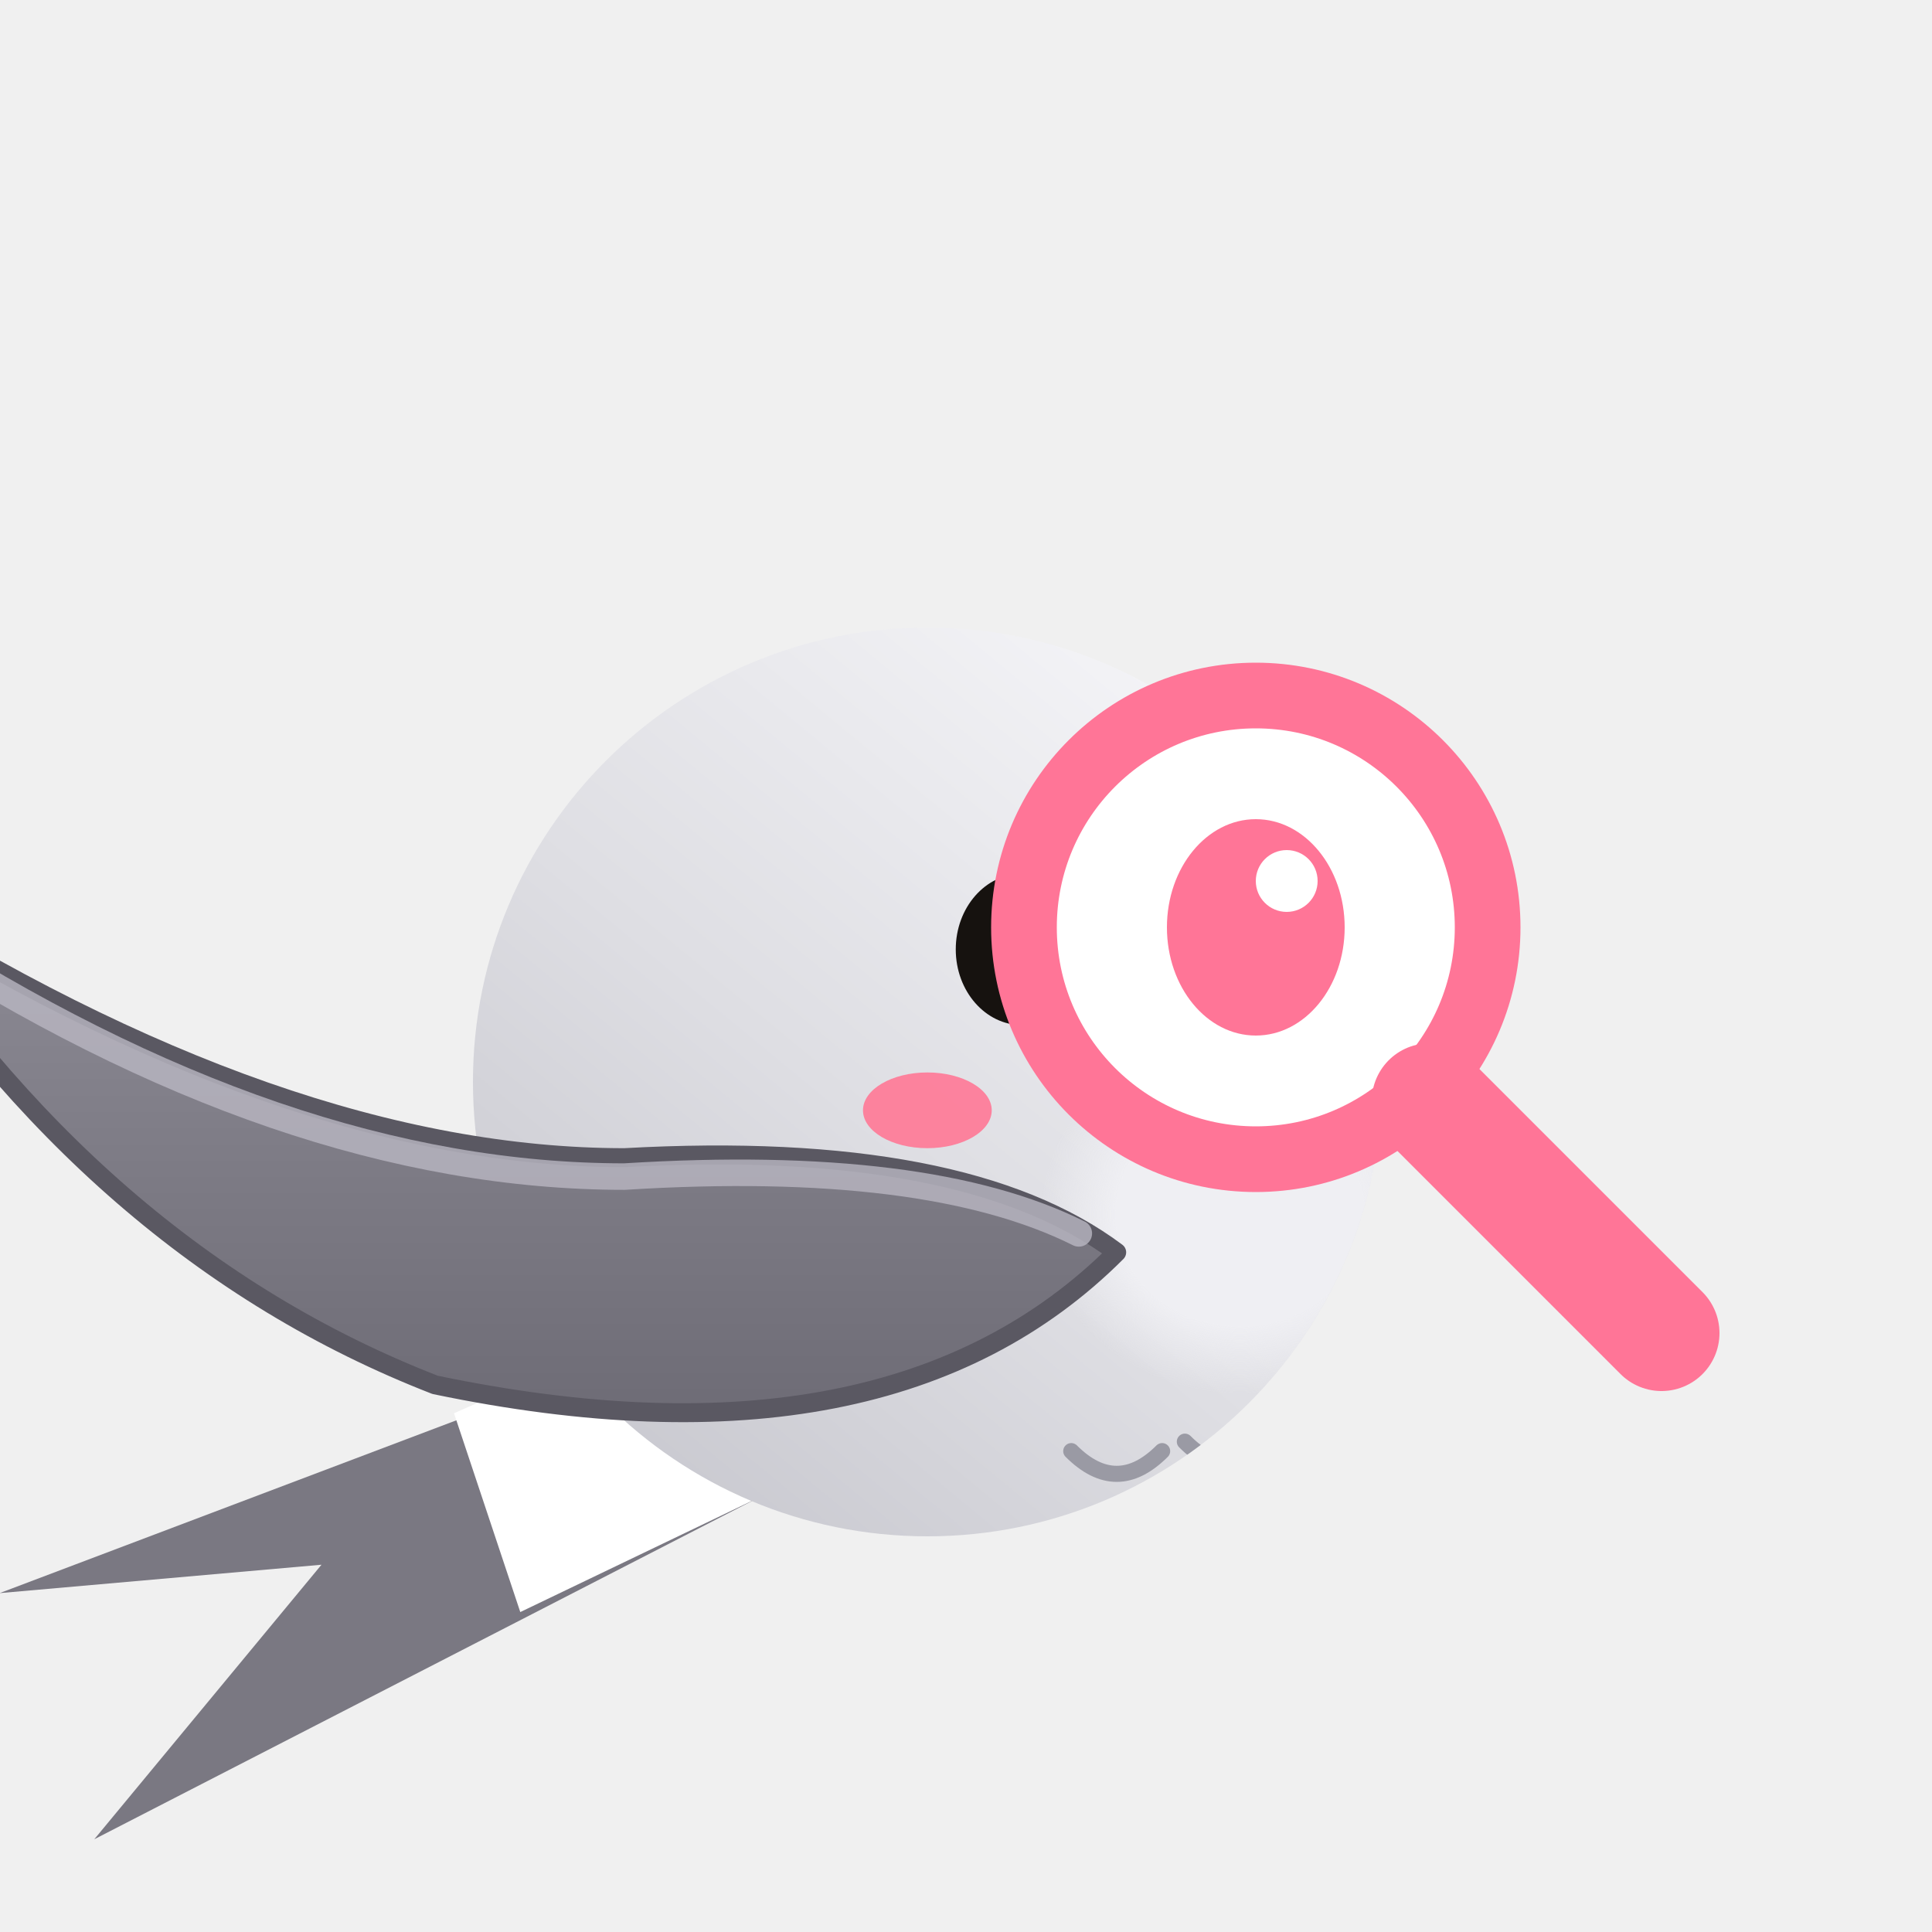
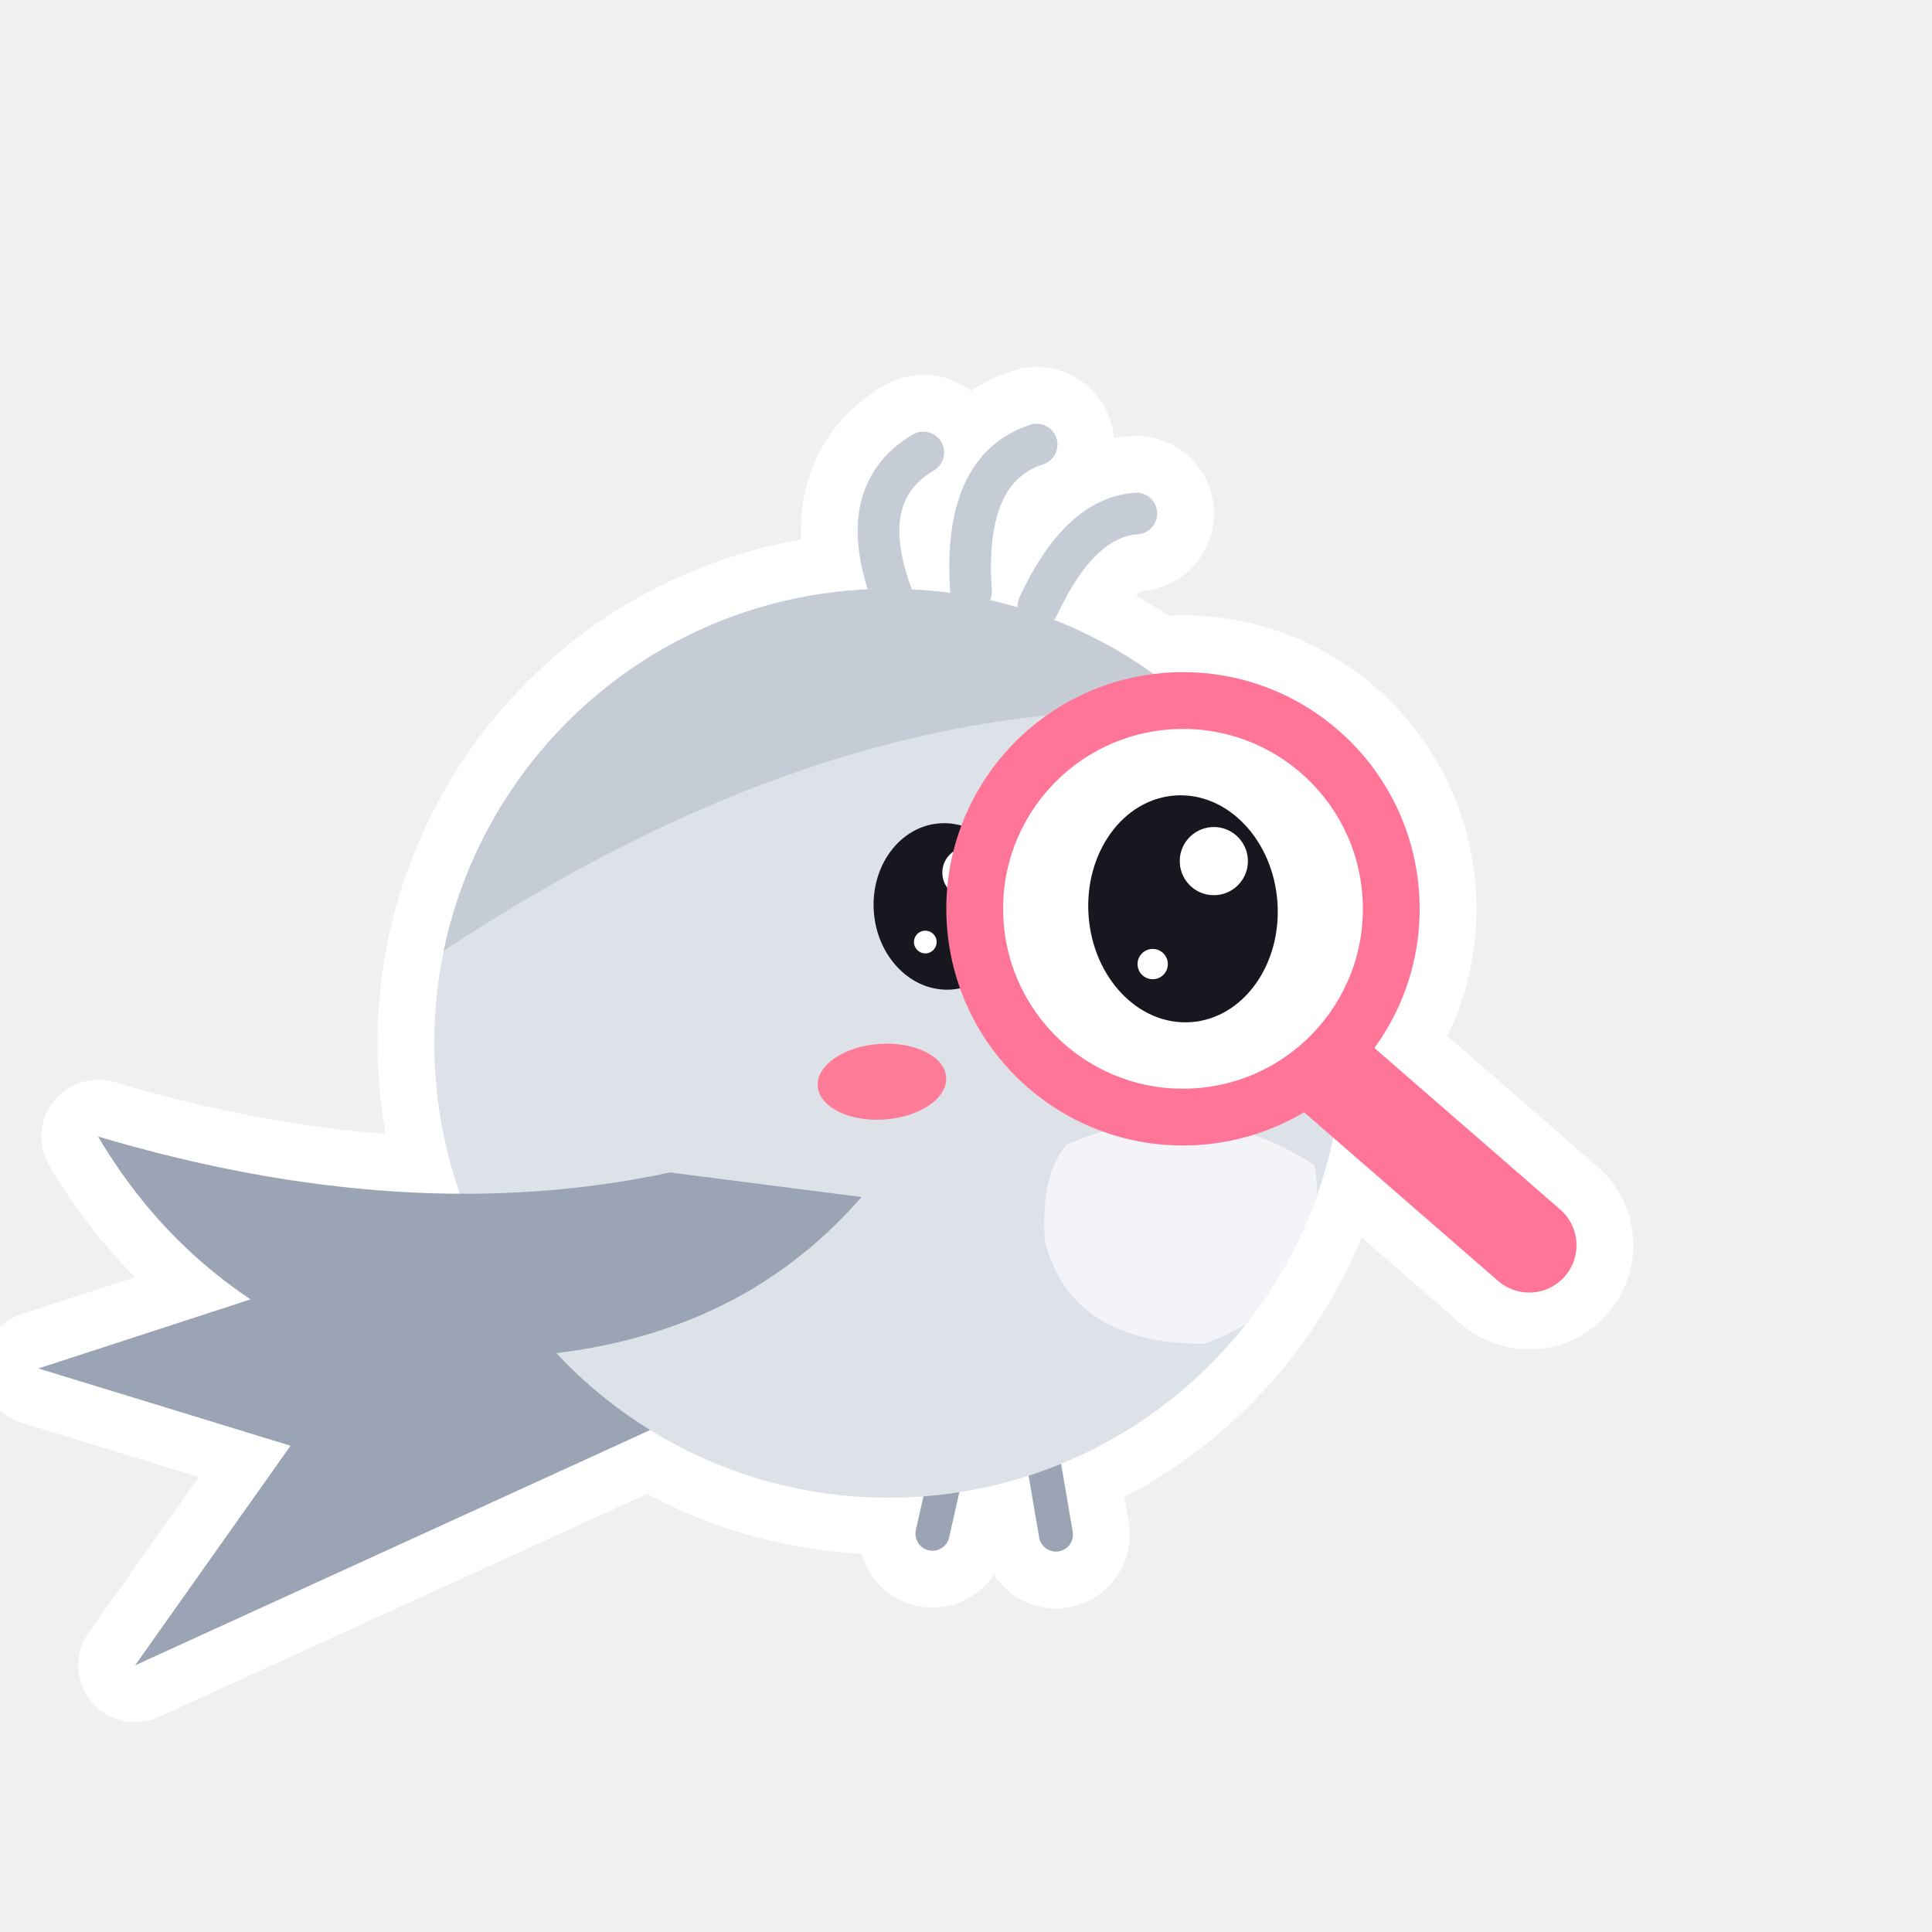
<svg xmlns="http://www.w3.org/2000/svg" viewBox="0 0 100 100" width="1024" height="1024">
-   <g transform="translate(48 56) scale(0.98)">
+   <g>
+     <g transform="translate(46 54) rotate(-4) scale(0.98)">
+       <defs>
+         <clipPath id="whm">
+           <circle r="24" stroke="#FFFFFF" stroke-width="6" stroke-linejoin="round" />
+         </clipPath>
+       </defs>
+       <path d="M-14 6 L-46 14 L-33 19 L-42 30 L-10 18 Z" fill="#FFFFFF" stroke="#FFFFFF" stroke-width="6" stroke-linejoin="round" />
+       <path d="M2 21 l-1.5 5 M6.5 21.5 l0.5 5" fill="none" stroke="#FFFFFF" stroke-width="7.8" stroke-linecap="round" />
+       <path d="M2 -23 Q0 -29 4 -31 M6 -23.5 Q6 -30 10 -31 M9.5 -22.5 Q12 -27 15 -27" fill="none" stroke="#FFFFFF" stroke-width="8.2" stroke-linecap="round" />
+       <circle r="24" fill="#FFFFFF" stroke="#FFFFFF" stroke-width="6" stroke-linejoin="round" />
+       <g clip-path="url(#whm)">
+         <path d="M-24 -24 L24 -24 L24 -15 Q2 -21 -24 -6 Z" fill="#FFFFFF" stroke="#FFFFFF" stroke-width="6" stroke-linejoin="round" />
+         <path d="M-26 0 Q-23 15 -8 25 L-14 30 L-32 10 Z" fill="#FFFFFF" stroke="#FFFFFF" stroke-width="6" stroke-linejoin="round" />
+         <path d="M9 6 Q16 3.5 22 8 Q22.5 15 15.5 17 Q8.5 16.5 7.5 11 Q7.5 7.5 9 6 Z" fill="#FFFFFF" stroke="#FFFFFF" stroke-width="6" stroke-linejoin="round" />
+       </g>
+       <path d="M-2 8 Q-12 18 -30 14 Q-38 10 -42 2 Q-26 8 -12 6 Z" fill="#FFFFFF" stroke="#FFFFFF" stroke-width="6" stroke-linejoin="round" />
+       <ellipse cx="3.5" cy="-7" rx="3.8" ry="4.4" fill="#FFFFFF" stroke="#FFFFFF" stroke-width="6" stroke-linejoin="round" />
+       <circle cx="4.8" cy="-8.7" r="1.35" fill="#FFFFFF" stroke="#FFFFFF" stroke-width="6" stroke-linejoin="round" />
+       <circle cx="2.3" cy="-5.2" r="0.6" fill="#FFFFFF" stroke="#FFFFFF" stroke-width="6" stroke-linejoin="round" />
+       <path d="M19.5 -3.2 Q28.5 -0.4 19.5 2.8 Z" fill="#FFFFFF" stroke="#FFFFFF" stroke-width="7.1" stroke-linejoin="round" />
+       <ellipse cx="-0.5" cy="2" rx="3.4" ry="2" fill="#FFFFFF" stroke="#FFFFFF" stroke-width="6" stroke-linejoin="round" />
+       <ellipse cx="13" cy="3.4" rx="3" ry="1.8" fill="#FFFFFF" stroke="#FFFFFF" stroke-width="6" stroke-linejoin="round" />
+       <path d="M23 3 L33 13" stroke="#FFFFFF" stroke-width="11" stroke-linecap="round" />
+       <circle cx="16" cy="-6" r="11" fill="#FFFFFF" stroke="#FFFFFF" stroke-width="9" />
+       <ellipse cx="16" cy="-6" rx="5" ry="6" fill="#FFFFFF" stroke="#FFFFFF" stroke-width="6" stroke-linejoin="round" />
+       <circle cx="17.8" cy="-8.4" r="1.8" fill="#FFFFFF" stroke="#FFFFFF" stroke-width="6" stroke-linejoin="round" />
+       <circle cx="14.2" cy="-3.2" r="0.8" fill="#FFFFFF" stroke="#FFFFFF" stroke-width="6" stroke-linejoin="round" />
+     </g>
+   </g>
+   <g transform="translate(46 54) rotate(-4) scale(0.98)">
    <defs>
-       <clipPath id="cq4">
+       <clipPath id="bhm">
        <circle r="24" />
      </clipPath>
-       <linearGradient id="gq4" x1="0.85" y1="0.1" x2="0.15" y2="0.95">
-         <stop offset="0" stop-color="#F4F4F7" />
-         <stop offset="0.55" stop-color="#DEDEE3" />
-         <stop offset="1" stop-color="#C8C8CF" />
-       </linearGradient>
-       <linearGradient id="wq4" x1="0" y1="0" x2="0" y2="1">
-         <stop offset="0" stop-color="#8E8C96" />
-         <stop offset="1" stop-color="#6E6C76" />
-       </linearGradient>
-       <radialGradient id="tq4" cx="0.5" cy="0.5" r="0.5">
-         <stop offset="0" stop-color="#EFEFF3" />
-         <stop offset="0.62" stop-color="#EFEFF3" />
-         <stop offset="1" stop-color="#EFEFF3" stop-opacity="0" />
-       </radialGradient>
    </defs>
-     <path d="M-12 13 L-49 27 L-32 25.5 L-44 40 L-9 22 Z" fill="#7A7882" />
-     <path d="M-12.5 12 L-25 17.5 L-21.5 28 L-9 22 Z" fill="#FFFFFF" />
-     <circle r="24" fill="url(#gq4)" />
-     <g clip-path="url(#cq4)">
-       <ellipse cx="16.5" cy="7" rx="10.5" ry="9.5" fill="url(#tq4)" />
-       <path d="M7.6 19.5 Q10 21.9 12.4 19.5" fill="none" stroke="#9A9AA4" stroke-width="0.85" stroke-linecap="round" />
-       <path d="M13.6 19 Q16 21.4 18.4 19" fill="none" stroke="#9A9AA4" stroke-width="0.85" stroke-linecap="round" />
-       <path d="M10.6 22.5 Q13 24.9 15.4 22.5" fill="none" stroke="#9A9AA4" stroke-width="0.85" stroke-linecap="round" />
+     <path d="M-14 6 L-46 14 L-33 19 L-42 30 L-10 18 Z" fill="#9BA4B4" />
+     <path d="M2 21 l-1.5 5 M6.5 21.5 l0.5 5" fill="none" stroke="#9BA4B4" stroke-width="1.8" stroke-linecap="round" />
+     <path d="M2 -23 Q0 -29 4 -31 M6 -23.5 Q6 -30 10 -31 M9.5 -22.5 Q12 -27 15 -27" fill="none" stroke="#C6CCD6" stroke-width="2.2" stroke-linecap="round" />
+     <circle r="24" fill="#DDE1E8" />
+     <g clip-path="url(#bhm)">
+       <path d="M-24 -24 L24 -24 L24 -15 Q2 -21 -24 -6 Z" fill="#C6CCD6" />
+       <path d="M-26 0 Q-23 15 -8 25 L-14 30 L-32 10 Z" fill="#FFFFFF" />
+       <path d="M9 6 Q16 3.5 22 8 Q22.5 15 15.5 17 Q8.5 16.5 7.5 11 Q7.5 7.5 9 6 Z" fill="#F2F4F8" />
    </g>
-     <path d="M10 9 Q-2 21 -26 16 Q-44 9 -56 -10 Q-34 4 -16 4 Q2 3 10 9 Z" fill="url(#wq4)" stroke="#5A5862" stroke-width="1" stroke-linejoin="round" />
-     <path d="M-54 -8 Q-34 5 -16 5 Q0 4 8 8" fill="none" stroke="#B9B6C2" stroke-width="1.4" stroke-linecap="round" opacity="0.8" />
-     <ellipse cx="5" cy="-7" rx="3.5" ry="4" fill="#16120F" />
-     <circle cx="6.2" cy="-8.5" r="1.25" fill="#FFFFFF" />
-     <path d="M19.5 -3.5 Q29 -0.5 19.5 3 Z" fill="#141418" stroke="#EFEFF3" stroke-width="1.1" stroke-linejoin="round" />
-     <ellipse cx="0" cy="1.5" rx="3.4" ry="2" fill="#FF7896" fill-opacity="0.9" />
+     <path d="M-2 8 Q-12 18 -30 14 Q-38 10 -42 2 Q-26 8 -12 6 Z" fill="#9BA4B4" />
+     <ellipse cx="3.5" cy="-7" rx="3.8" ry="4.4" fill="#17181F" />
+     <circle cx="4.8" cy="-8.7" r="1.35" fill="#FFFFFF" />
+     <circle cx="2.3" cy="-5.2" r="0.6" fill="#FFFFFF" />
+     <path d="M19.5 -3.2 Q28.5 -0.4 19.5 2.8 Z" fill="#1B1D24" stroke="#F2F4F8" stroke-width="1.1" stroke-linejoin="round" />
+     <ellipse cx="-0.5" cy="2" rx="3.4" ry="2" fill="#FF7C98" />
+     <ellipse cx="13" cy="3.4" rx="3" ry="1.8" fill="#FF7C98" />
+     <path d="M23 3 L33 13" stroke="#FF7597" stroke-width="5" stroke-linecap="round" />
+     <circle cx="16" cy="-6" r="11" fill="#FFFFFF" stroke="#FF7597" stroke-width="3" />
+     <ellipse cx="16" cy="-6" rx="5" ry="6" fill="#17181F" />
+     <circle cx="17.8" cy="-8.4" r="1.8" fill="#FFFFFF" />
+     <circle cx="14.2" cy="-3.2" r="0.8" fill="#FFFFFF" />
  </g>
-   <circle cx="65" cy="48" r="12" fill="#FFFFFF" stroke="#FF7597" stroke-width="3.4" />
-   <ellipse cx="65" cy="48" rx="4.6" ry="5.6" fill="#FF7597" />
-   <circle cx="66.6" cy="45.6" r="1.6" fill="#FFFFFF" />
-   <path d="M74 57 L86 69" stroke="#FF7597" stroke-width="6" stroke-linecap="round" />
</svg>
